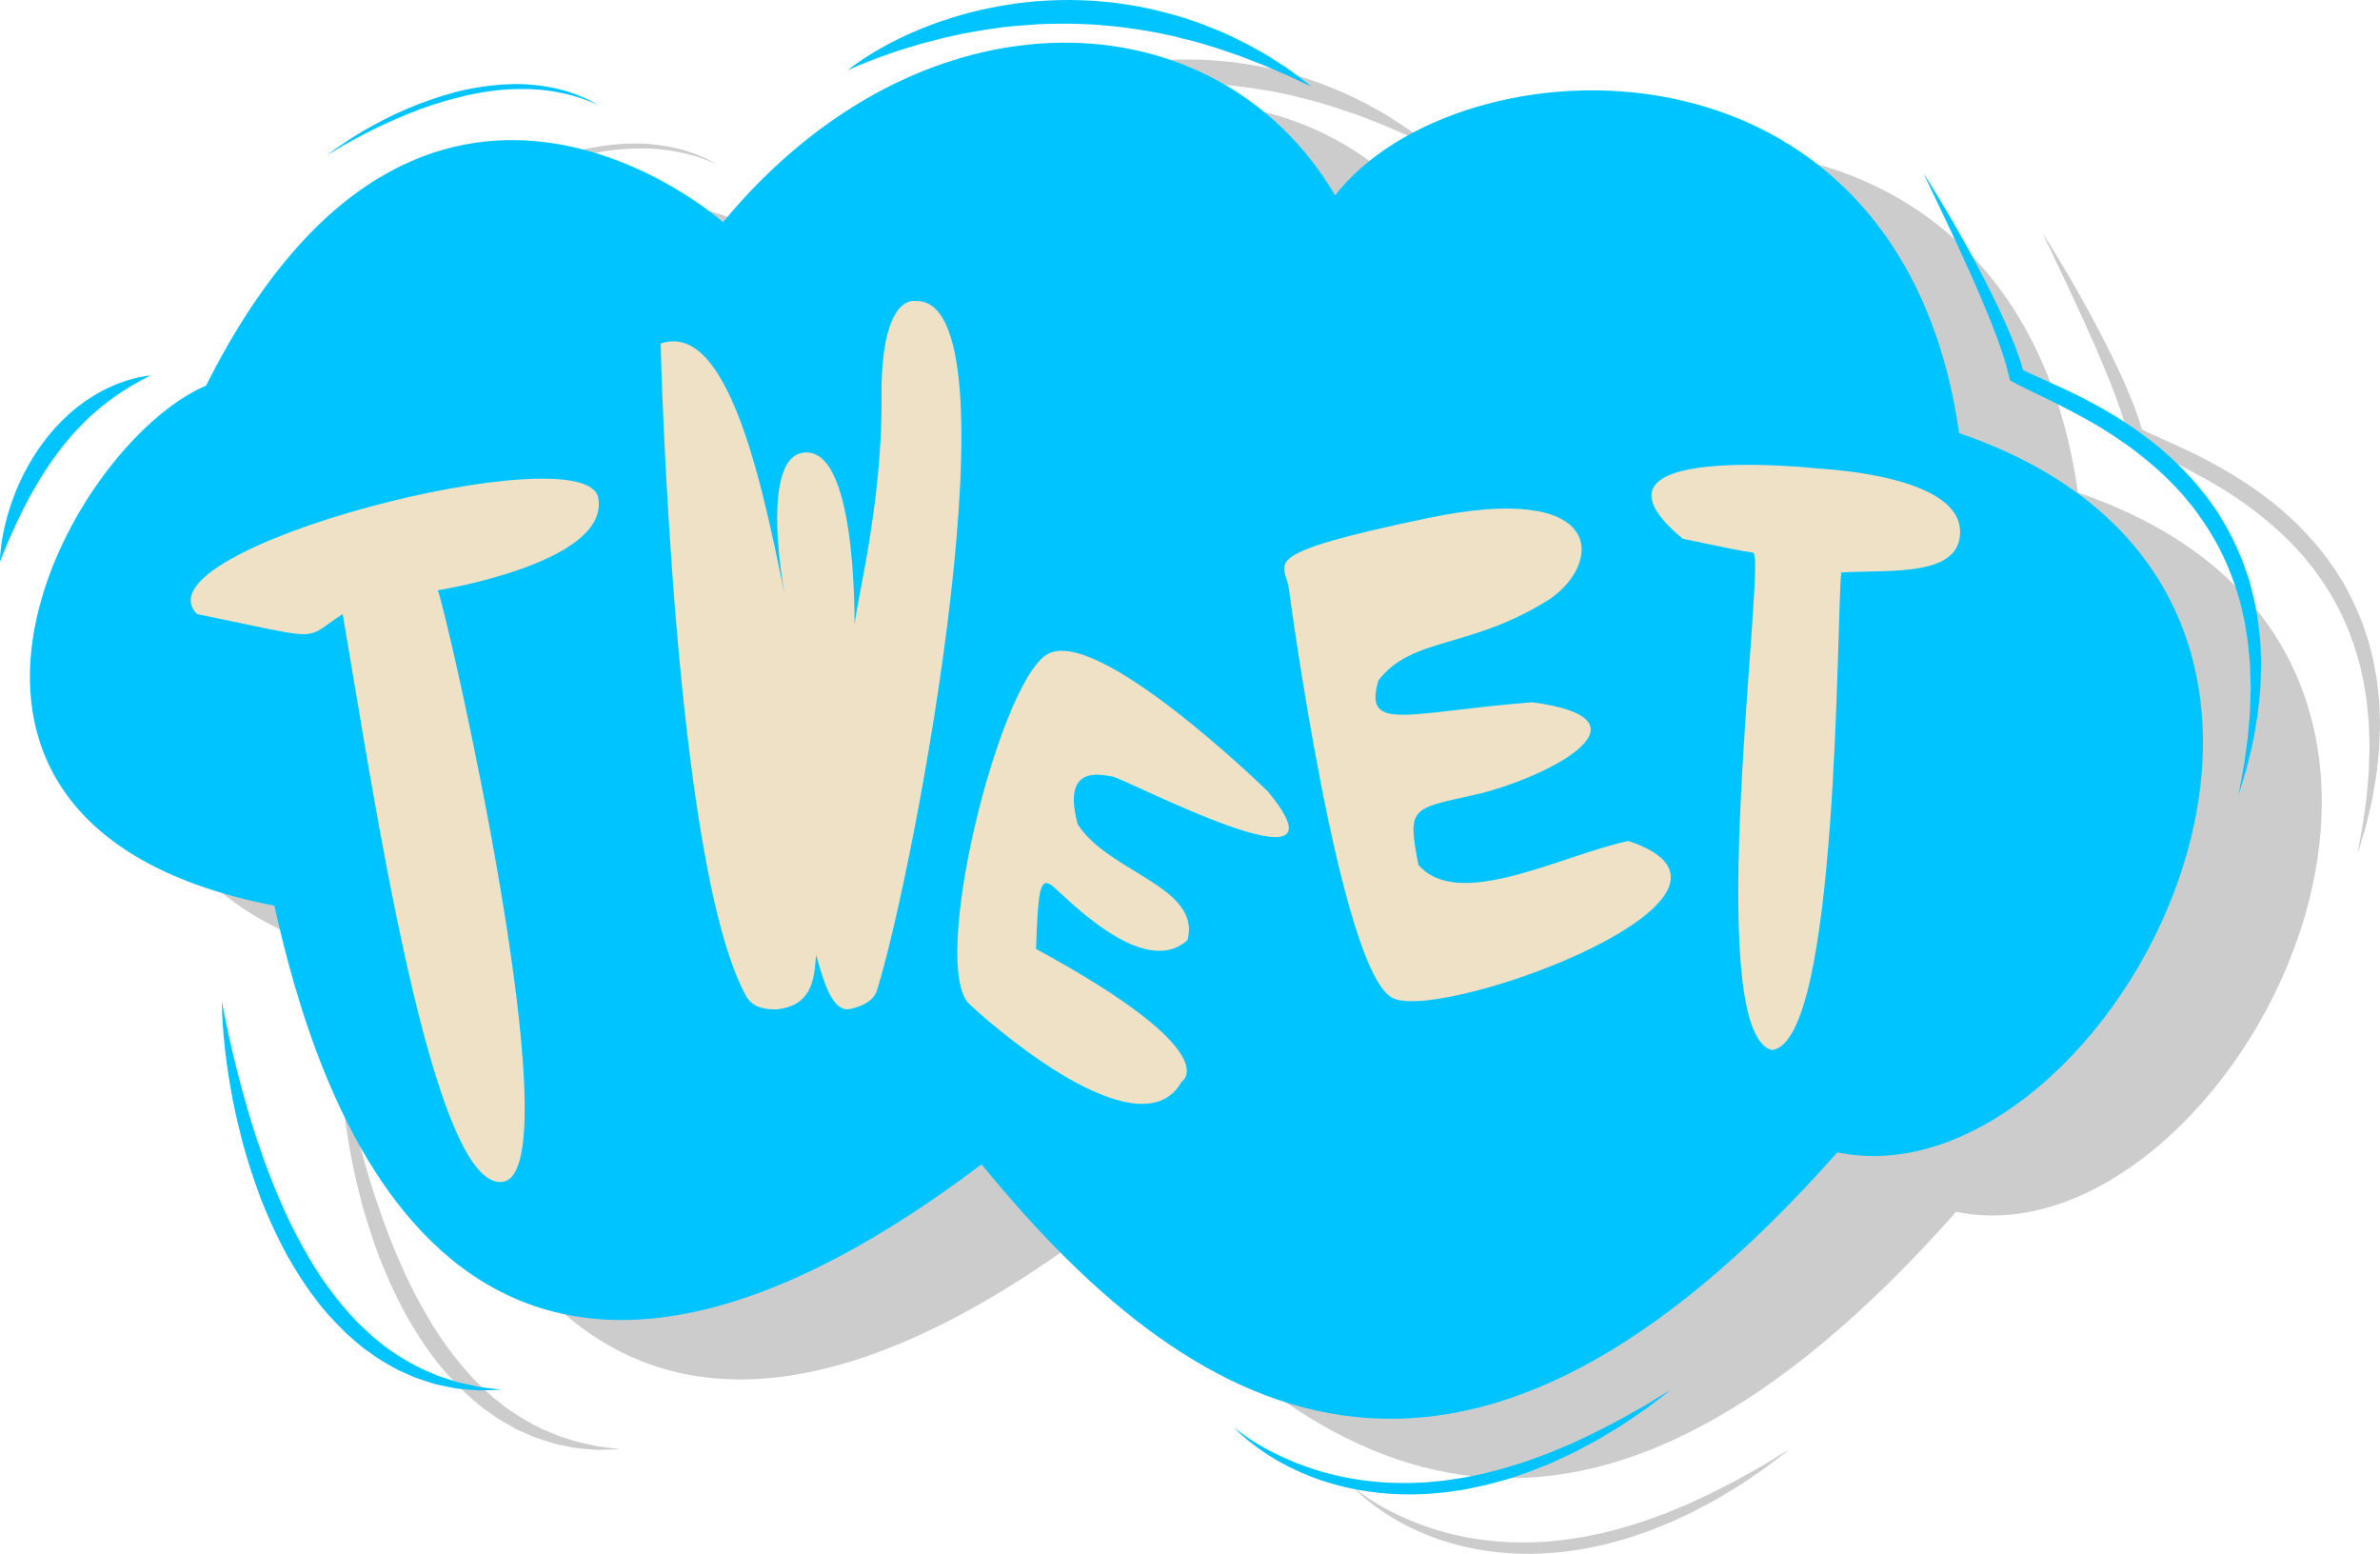
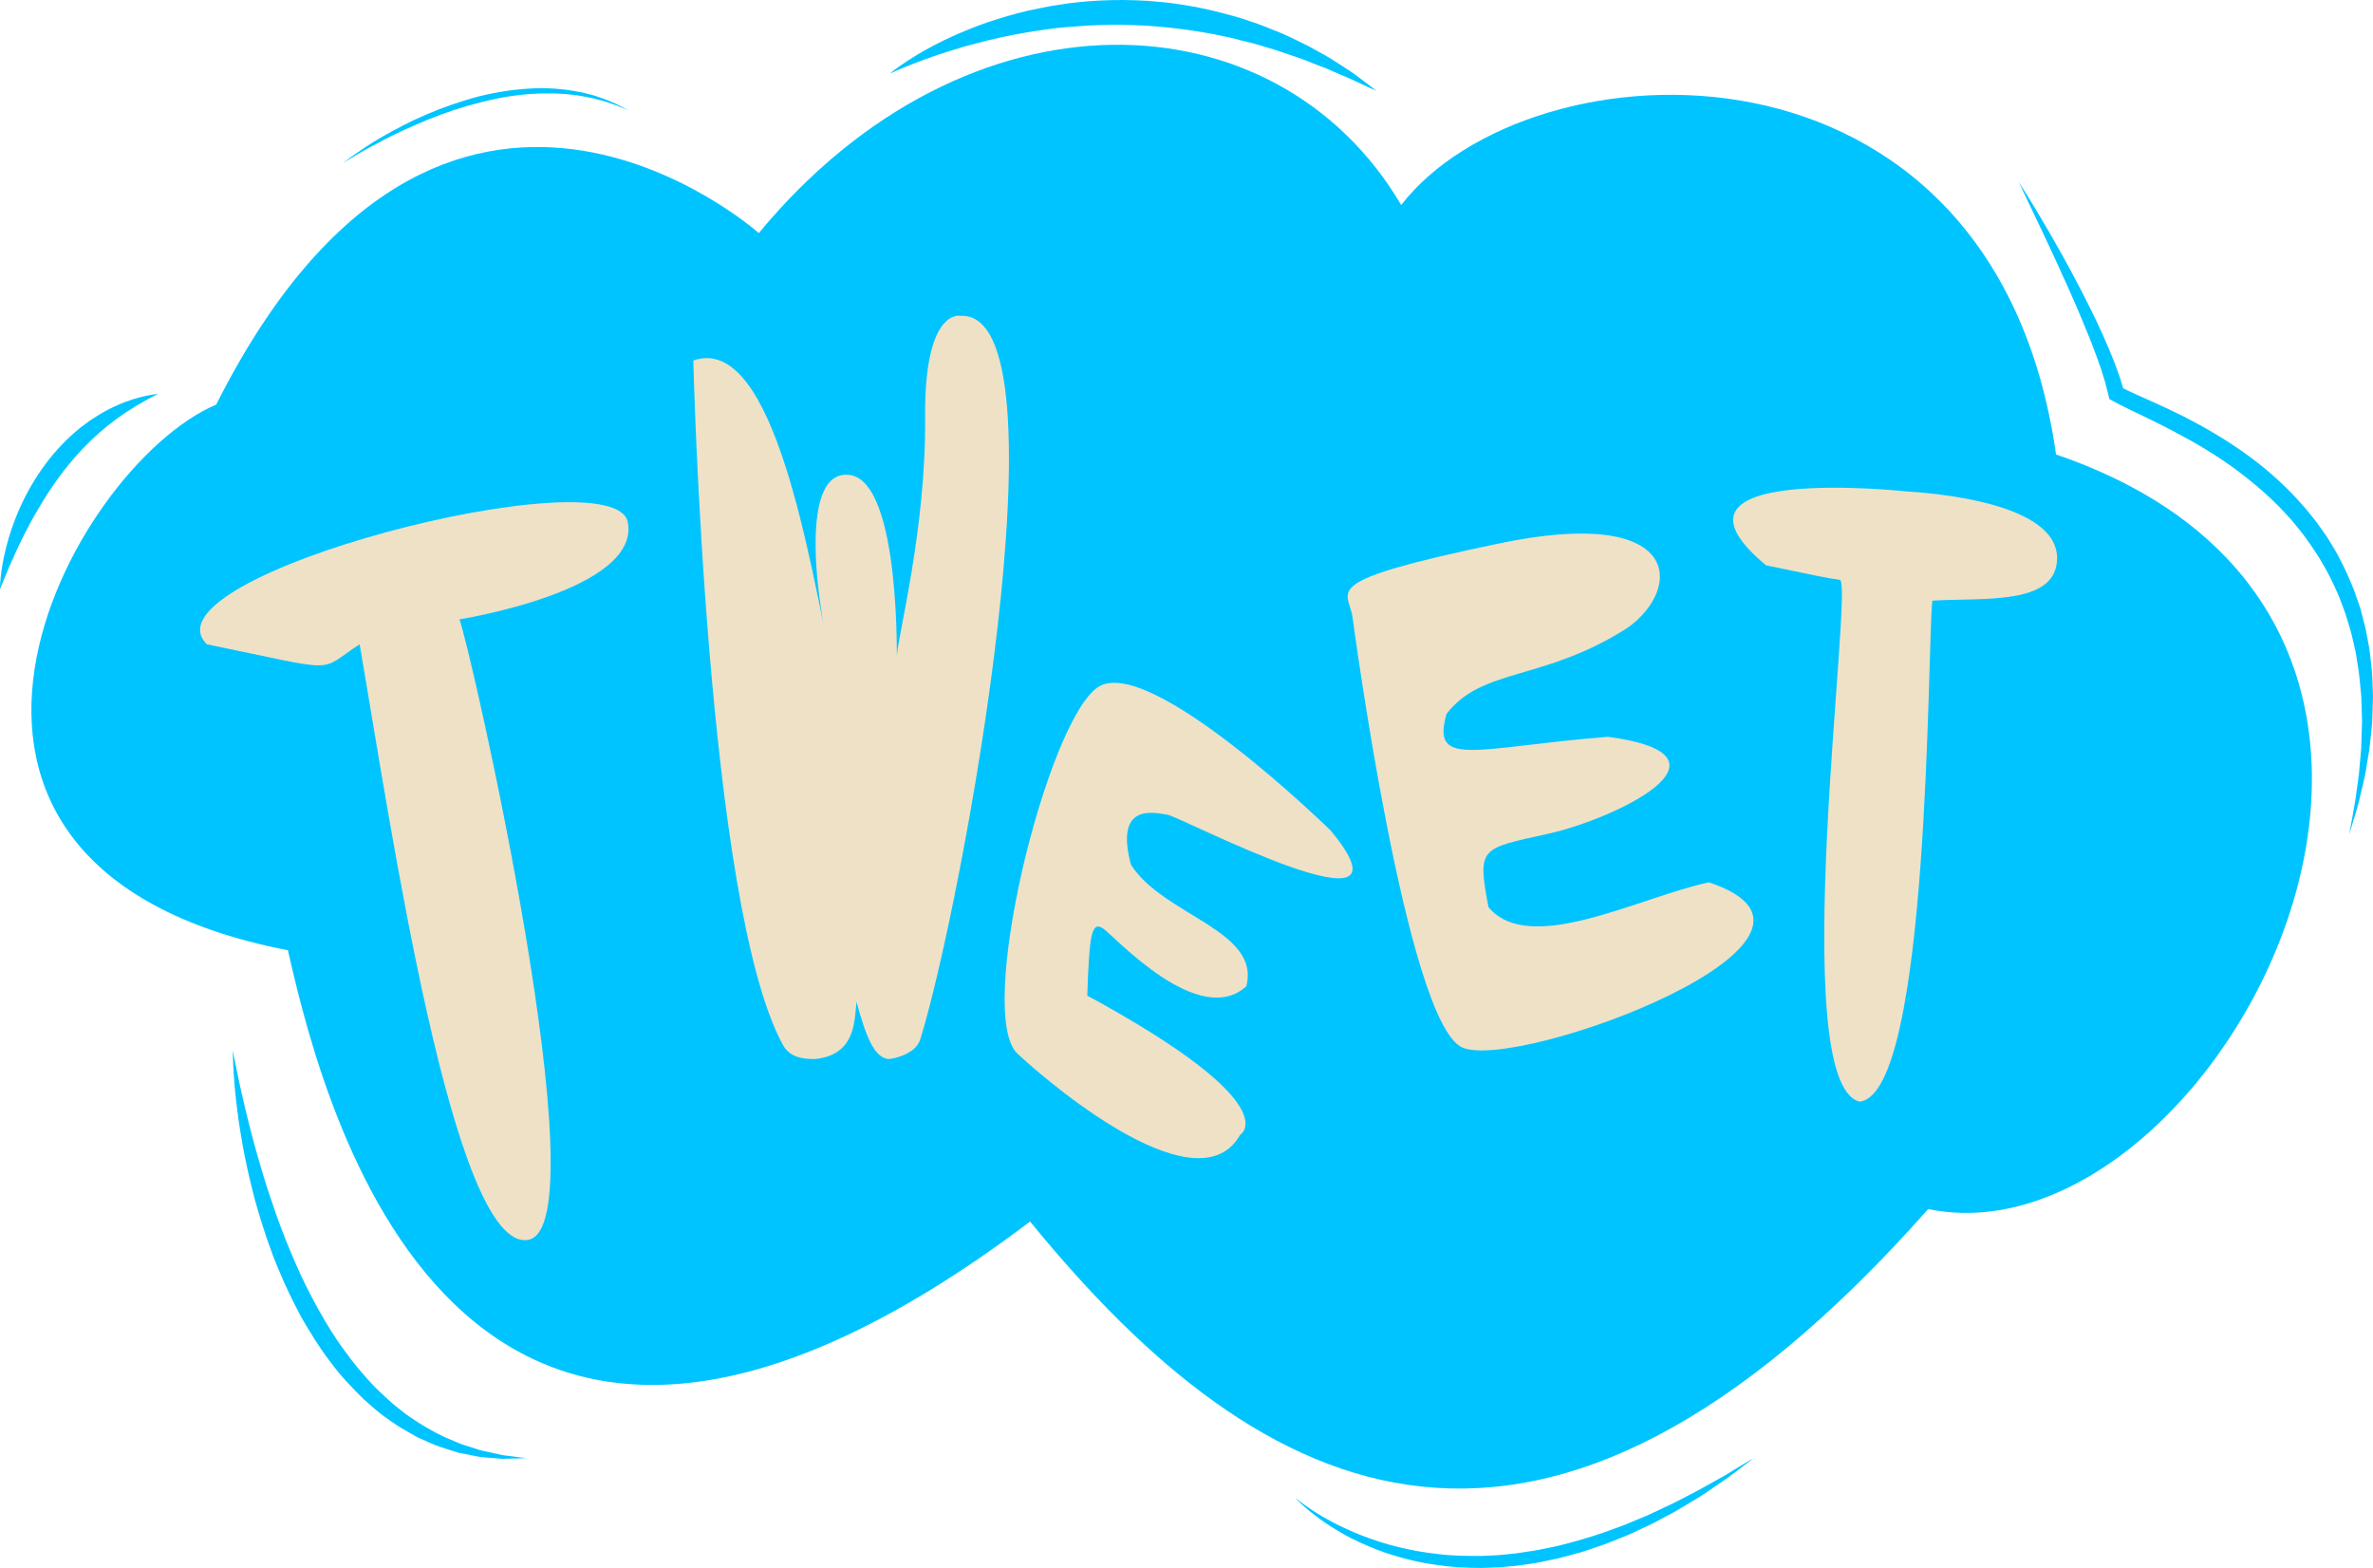
- <svg xmlns="http://www.w3.org/2000/svg" version="1.1" x="0px" y="0px" width="400.489px" height="261.418px" viewBox="-10 19.999 400.489 261.418" enable-background="new -10 19.999 400.489 261.418" xml:space="preserve">
-   <g id="Calque_1_-_copie">
-     <path opacity="0.2" d="M131.667,67.373c0,0-50.5-45-87,27.5c-23.5,10-58,74,11.5,87.5c6.5,29,29,111.5,119,43.5   c37.5,46,82,68,144-2c46,9.5,101-93.5,20.5-121c-10-70.5-84.5-66.5-105-40C214.667,28.873,165.167,26.873,131.667,67.373z" />
-     <path opacity="0.2" d="M121.167,87.811c0,0,2.071,87.406,14.375,109.75c1.205,2.188,3.625,2.25,5.125,2.25   c6.625-0.625,6.333-6.334,6.667-9.167c1.5,5.5,2.834,9,5.167,9.167c0.255,0.019,4.237-0.566,5.042-3.125   c6.53-20.786,24.414-116.932,6.458-116.042c0,0-5.834-1.334-5.667,16.333s-4.333,34.833-4.5,38c-0.167,3.167,0.873-28-7.73-28.833   c-8.603-0.834-4.603,23.166-2.936,29.166C140.001,121.645,134.334,83.145,121.167,87.811z" />
-     <path opacity="0.2" d="M223.334,163.144c0,0-29.167-28.522-37.334-22.928c-8.166,5.595-19.667,52.429-12.833,58.762   c6.833,6.333,29.167,24.5,35.667,13c0,0,8-4.668-24.5-22.334c0.333-9.833,0.666-12.166,2.666-10.666s15.334,15.999,22.834,9.166   c2.333-9-13.333-11.334-18.5-19.5c-2.667-10,3.752-8.334,5.876-8S238.667,181.644,223.334,163.144z" />
-     <path opacity="0.2" d="M226.872,128.978c0,0,8.629,65.168,17.629,69c9,3.833,66.5-17.5,39.5-26.5c-11.5,2.5-28.668,11.834-35.334,4   c-1.833-9.667-1.334-9.378,9.5-11.772c10.834-2.395,32-12.562,9.667-15.562c-21.167,1.667-28.451,5.167-25.892-3.666   c5.725-7.5,15.559-5.166,29.059-13.833c8.833-6.334,8.833-19.667-20.667-13.5C220.834,123.311,226.245,124.503,226.872,128.978z" />
-     <path opacity="0.2" d="M315.834,108.811c0,0-42.501-4.666-22.667,11.834c8,1.666,9.501,1.999,11.834,2.333   c2.333,0.333-8.834,80.666,3.166,83.666c11.334-1.166,10.834-73.333,11.667-80.333c8.167-0.5,20,0.833,20-6.833   S325.004,109.388,315.834,108.811z" />
-     <g opacity="0.2">
-       <path d="M47.334,198.434c0,0,0.239,1.362,0.732,3.722c0.488,2.359,1.238,5.714,2.275,9.691c0.51,1.99,1.135,4.125,1.797,6.376    c0.675,2.249,1.467,4.591,2.315,6.997c0.862,2.401,1.837,4.849,2.91,7.291c1.049,2.455,2.264,4.873,3.565,7.236    c1.326,2.344,2.694,4.673,4.283,6.781c1.536,2.151,3.215,4.127,4.947,5.939c0.894,0.874,1.808,1.699,2.696,2.513    c0.95,0.731,1.828,1.534,2.782,2.169c1.884,1.311,3.772,2.396,5.592,3.261c0.93,0.394,1.821,0.77,2.669,1.128    c0.88,0.283,1.714,0.553,2.499,0.805c0.779,0.296,1.554,0.372,2.25,0.555c0.705,0.156,1.351,0.301,1.936,0.431    c2.372,0.288,3.753,0.483,3.753,0.483s-1.37,0.06-3.812,0.11c-0.607-0.05-1.279-0.105-2.011-0.166    c-0.731-0.079-1.541-0.089-2.37-0.293c-0.84-0.17-1.734-0.351-2.676-0.541c-0.925-0.258-1.881-0.598-2.894-0.919    c-1.015-0.316-1.993-0.838-3.054-1.278c-0.538-0.211-1.041-0.505-1.551-0.805c-0.514-0.296-1.035-0.597-1.564-0.901    c-1.058-0.612-2.04-1.395-3.103-2.116c-1.008-0.788-1.992-1.657-2.985-2.542c-1.893-1.861-3.814-3.847-5.434-6.11    c-1.701-2.206-3.168-4.617-4.576-7.051c-1.325-2.479-2.552-5.004-3.603-7.551c-0.262-0.636-0.523-1.271-0.783-1.901    c-0.232-0.641-0.462-1.278-0.692-1.912c-0.473-1.262-0.865-2.533-1.271-3.774c-0.4-1.244-0.75-2.48-1.088-3.689    c-0.301-1.22-0.623-2.405-0.886-3.57c-0.548-2.325-0.985-4.54-1.318-6.595c-0.362-2.049-0.597-3.941-0.795-5.617    c-0.192-1.678-0.311-3.145-0.391-4.353c-0.09-1.207-0.106-2.161-0.127-2.809C47.34,198.78,47.334,198.434,47.334,198.434z" />
-     </g>
-     <g opacity="0.2">
-       <path d="M10.001,124.478c0,0-0.015-0.674,0.104-1.845c0.122-1.167,0.354-2.839,0.863-4.795c0.241-0.983,0.548-2.036,0.932-3.132    c0.389-1.094,0.808-2.251,1.347-3.404c1.045-2.32,2.403-4.703,4.047-6.896c0.814-1.101,1.708-2.147,2.643-3.123    c0.928-0.984,1.927-1.87,2.922-2.687c0.511-0.393,1.016-0.776,1.521-1.134c0.521-0.335,1.03-0.662,1.527-0.98    c1.012-0.604,1.997-1.119,2.941-1.518c0.917-0.446,1.826-0.71,2.599-0.984c0.796-0.227,1.487-0.415,2.064-0.534    c1.163-0.215,1.824-0.3,1.824-0.3s-0.591,0.337-1.619,0.86c-0.511,0.268-1.105,0.649-1.803,1.022    c-0.335,0.213-0.691,0.44-1.067,0.68c-0.376,0.233-0.772,0.475-1.163,0.763c-0.803,0.539-1.624,1.186-2.496,1.849    c-0.418,0.354-0.847,0.718-1.286,1.091c-0.422,0.389-0.852,0.786-1.291,1.19c-0.414,0.431-0.858,0.838-1.279,1.284    c-0.407,0.46-0.85,0.89-1.253,1.369c-0.815,0.946-1.638,1.914-2.381,2.947c-0.777,1.008-1.478,2.074-2.175,3.122    c-0.666,1.068-1.324,2.122-1.909,3.178c-1.206,2.092-2.193,4.136-3.028,5.909c-0.82,1.778-1.461,3.295-1.904,4.369    C10.248,123.859,10.001,124.478,10.001,124.478z" />
-     </g>
-     <g opacity="0.2">
-       <path d="M65.001,56.144c0,0,0.59-0.485,1.681-1.258c1.098-0.76,2.674-1.845,4.665-2.988c1.992-1.136,4.356-2.409,7.002-3.539    c2.643-1.13,5.547-2.152,8.525-2.928c1.493-0.372,3.008-0.654,4.507-0.881c1.503-0.201,2.989-0.353,4.435-0.39    c1.444-0.057,2.845-0.001,4.162,0.148c0.659,0.067,1.299,0.132,1.911,0.254c0.613,0.112,1.21,0.189,1.768,0.344    c0.559,0.145,1.102,0.252,1.604,0.41c0.497,0.168,0.97,0.328,1.413,0.477c0.88,0.315,1.617,0.67,2.236,0.919    c1.181,0.628,1.855,0.986,1.855,0.986s-0.703-0.294-1.932-0.807c-0.634-0.203-1.385-0.499-2.274-0.744    c-0.447-0.115-0.921-0.237-1.422-0.367c-0.502-0.118-1.039-0.21-1.593-0.323c-0.552-0.128-1.142-0.176-1.745-0.259    c-0.603-0.093-1.233-0.128-1.879-0.165c-0.645-0.056-1.311-0.056-1.99-0.053c-0.679-0.013-1.373,0.014-2.078,0.045    c-1.411,0.057-2.863,0.228-4.33,0.446c-1.464,0.243-2.943,0.545-4.404,0.927c-2.932,0.718-5.809,1.681-8.435,2.759    c-1.308,0.552-2.58,1.071-3.761,1.623c-1.187,0.539-2.291,1.089-3.306,1.608c-2.018,1.055-3.689,1.968-4.828,2.659    C65.642,55.731,65.001,56.144,65.001,56.144z" />
-     </g>
-     <g opacity="0.2">
-       <path d="M152.667,41.811c0,0,0.981-0.854,2.891-2.09c1.901-1.246,4.736-2.868,8.337-4.421c1.807-0.754,3.782-1.558,5.94-2.205    c2.147-0.677,4.445-1.323,6.869-1.776c0.606-0.117,1.216-0.234,1.831-0.353c0.619-0.096,1.243-0.192,1.871-0.289    c1.253-0.22,2.538-0.317,3.829-0.453c2.588-0.201,5.23-0.285,7.869-0.18l1.978,0.093l1.967,0.177    c1.312,0.094,2.607,0.3,3.89,0.499c2.569,0.38,5.055,0.995,7.432,1.649c1.196,0.3,2.344,0.695,3.466,1.079    c1.128,0.363,2.2,0.807,3.244,1.229c2.112,0.785,4.002,1.782,5.756,2.642c1.713,0.953,3.301,1.776,4.613,2.675    c1.331,0.861,2.498,1.59,3.394,2.295c1.819,1.359,2.823,2.169,2.823,2.169s-1.196-0.518-3.225-1.481    c-0.998-0.512-2.288-0.983-3.701-1.626c-0.709-0.318-1.47-0.642-2.293-0.934c-0.808-0.317-1.658-0.651-2.545-0.999    c-0.891-0.331-1.838-0.628-2.805-0.96c-0.961-0.349-1.967-0.664-3.009-0.965c-1.038-0.312-2.098-0.644-3.208-0.89    c-1.107-0.247-2.208-0.609-3.368-0.817c-2.294-0.52-4.691-0.902-7.129-1.225c-1.22-0.16-2.451-0.303-3.693-0.39l-1.862-0.151    l-1.871-0.072c-2.496-0.123-4.995-0.054-7.455,0.048c-2.454,0.178-4.881,0.322-7.205,0.692c-2.327,0.34-4.577,0.72-6.693,1.188    c-2.118,0.46-4.104,0.983-5.939,1.483c-1.816,0.552-3.496,1.052-4.96,1.569c-1.462,0.521-2.744,0.98-3.782,1.402    C153.836,41.251,152.667,41.811,152.667,41.811z" />
-     </g>
-     <g opacity="0.2">
-       <path d="M333.667,59.145c1.689,2.638,3.304,5.323,4.881,8.03c1.554,2.72,3.098,5.45,4.544,8.234    c0.73,1.389,1.443,2.788,2.141,4.197c0.7,1.408,1.377,2.829,2.013,4.273c0.653,1.436,1.252,2.903,1.842,4.378l0.812,2.26    c0.25,0.768,0.461,1.562,0.684,2.345l-0.627-0.838c1.556,0.807,3.296,1.544,4.994,2.315c1.712,0.763,3.422,1.568,5.116,2.408    c1.687,0.858,3.355,1.766,4.986,2.742c1.639,0.967,3.232,2.015,4.796,3.109c1.546,1.122,3.073,2.278,4.503,3.555    c1.436,1.269,2.821,2.601,4.11,4.027c0.643,0.715,1.3,1.416,1.885,2.183c0.6,0.752,1.217,1.49,1.752,2.293    c0.552,0.789,1.129,1.561,1.601,2.402c0.485,0.832,1.021,1.634,1.435,2.505c0.916,1.694,1.68,3.463,2.381,5.25l0.941,2.722    l0.724,2.782c0.246,0.926,0.367,1.878,0.556,2.814c0.198,0.936,0.3,1.885,0.399,2.832c0.273,1.889,0.286,3.795,0.353,5.69    l-0.085,2.841c-0.018,0.473-0.023,0.945-0.055,1.417l-0.136,1.41c-0.093,0.94-0.188,1.879-0.3,2.814l-0.466,2.786    c-0.253,1.864-0.792,3.675-1.191,5.503c-0.456,1.817-1.065,3.595-1.589,5.385c0.329-1.843,0.694-3.672,0.992-5.509l0.381-2.764    l0.189-1.379l0.121-1.387l0.243-2.767l0.087-2.771l0.049-1.382c0.002-0.461-0.022-0.922-0.032-1.382l-0.086-2.756    c-0.19-1.828-0.297-3.658-0.63-5.457c-0.135-0.903-0.271-1.806-0.502-2.689c-0.22-0.884-0.372-1.785-0.646-2.652l-0.796-2.605    l-0.957-2.545c-0.708-1.667-1.469-3.31-2.371-4.876c-0.886-1.575-1.879-3.088-2.948-4.543c-0.507-0.748-1.095-1.437-1.665-2.139    c-0.553-0.715-1.181-1.369-1.79-2.038c-1.225-1.331-2.546-2.579-3.916-3.769c-1.374-1.186-2.802-2.314-4.27-3.394    c-1.485-1.058-3.002-2.076-4.57-3.02c-1.561-0.956-3.171-1.839-4.796-2.7c-1.627-0.861-3.272-1.691-4.949-2.493    c-1.677-0.817-3.361-1.575-5.095-2.533l-0.482-0.267l-0.145-0.572l-0.555-2.177l-0.679-2.186    c-0.509-1.452-1.027-2.904-1.606-4.343c-0.274-0.724-0.577-1.439-0.875-2.156l-0.893-2.153c-0.605-1.434-1.227-2.862-1.866-4.283    l-1.933-4.262l-1.979-4.246L333.667,59.145z" />
-     </g>
-     <g opacity="0.2">
-       <path d="M217.667,270.145c0,0,0.941,0.826,2.755,2.021c1.804,1.206,4.526,2.707,7.962,4.058c1.725,0.653,3.614,1.304,5.662,1.802    c2.043,0.514,4.23,0.917,6.51,1.162c2.275,0.292,4.651,0.316,7.056,0.299c1.202-0.071,2.417-0.065,3.628-0.221l1.822-0.183    c0.607-0.076,1.21-0.186,1.816-0.276c1.215-0.154,2.416-0.399,3.611-0.651c1.203-0.215,2.374-0.56,3.545-0.857    c2.327-0.647,4.611-1.337,6.769-2.166c0.542-0.198,1.079-0.396,1.612-0.592c0.523-0.22,1.042-0.436,1.556-0.651    c1.022-0.439,2.052-0.807,3.002-1.283c1.923-0.901,3.75-1.744,5.386-2.629c1.662-0.835,3.149-1.672,4.469-2.416    c0.661-0.37,1.28-0.717,1.853-1.037c0.558-0.344,1.07-0.66,1.534-0.946c1.857-1.137,2.939-1.767,2.939-1.767    s-0.978,0.773-2.723,2.09c-0.438,0.328-0.923,0.691-1.45,1.086c-0.544,0.373-1.132,0.775-1.76,1.206    c-0.63,0.431-1.3,0.89-2.006,1.373c-0.708,0.483-1.496,0.918-2.296,1.413c-0.81,0.477-1.633,1.012-2.524,1.496    c-0.896,0.477-1.823,0.97-2.776,1.475c-0.942,0.529-1.971,0.952-2.991,1.449c-0.516,0.238-1.036,0.479-1.562,0.724    c-0.539,0.215-1.082,0.433-1.63,0.652c-1.099,0.434-2.206,0.903-3.367,1.27c-1.155,0.385-2.31,0.82-3.521,1.114    c-1.202,0.318-2.403,0.683-3.644,0.917c-1.23,0.27-2.468,0.539-3.725,0.707c-0.628,0.088-1.252,0.193-1.881,0.267l-1.89,0.173    c-1.255,0.146-2.518,0.133-3.764,0.192c-2.497,0.011-4.959-0.13-7.311-0.485c-2.36-0.303-4.603-0.846-6.685-1.472    c-2.094-0.599-3.997-1.397-5.717-2.185c-1.727-0.781-3.22-1.674-4.516-2.489c-1.294-0.824-2.361-1.628-3.223-2.306    C218.486,271.098,217.667,270.145,217.667,270.145z" />
-     </g>
-     <path opacity="0.2" d="M83.667,129.311c0,0,29-4.609,27-15.555s-78.5,8.555-67.5,19.555c22,4.5,17.5,4.5,24.5,0   c5,29,15,97.5,27,95.5S85.167,132.811,83.667,129.311z" />
-   </g>
-   <g id="Calque_1">
+ <svg xmlns="http://www.w3.org/2000/svg" version="1.1" id="Calque_1" x="0px" y="0px" width="380.489px" height="251.418px" viewBox="-10 19.999 380.489 251.418" enable-background="new -10 19.999 380.489 251.418" xml:space="preserve">
+   <g id="Calque_1_1_">
    <path fill="#00C4FF" d="M111.667,57.373c0,0-50.5-45-87,27.5c-23.5,10-58,74,11.5,87.5c6.5,29,29,111.5,119,43.5   c37.5,46,82,68,144-2c46,9.5,101-93.5,20.5-121c-10-70.5-84.5-66.5-105-40C194.667,18.873,145.167,16.873,111.667,57.373z" />
    <path fill="#EFE1C6" d="M101.167,77.811c0,0,2.071,87.406,14.375,109.75c1.205,2.188,3.625,2.25,5.125,2.25   c6.625-0.625,6.333-6.334,6.667-9.167c1.5,5.5,2.834,9,5.167,9.167c0.255,0.019,4.237-0.566,5.042-3.125   c6.53-20.786,24.414-116.932,6.458-116.042c0,0-5.834-1.334-5.667,16.333s-4.333,34.833-4.5,38c-0.167,3.167,0.873-28-7.73-28.833   c-8.603-0.834-4.603,23.166-2.936,29.166C120.001,111.645,114.334,73.145,101.167,77.811z" />
    <path fill="#EFE1C6" d="M203.334,153.144c0,0-29.167-28.522-37.334-22.928c-8.166,5.595-19.667,52.429-12.833,58.762   c6.833,6.333,29.167,24.5,35.667,13c0,0,8-4.668-24.5-22.334c0.333-9.833,0.666-12.166,2.666-10.666s15.334,15.999,22.834,9.166   c2.333-9-13.333-11.334-18.5-19.5c-2.667-10,3.752-8.334,5.876-8S218.667,171.644,203.334,153.144z" />
    <path fill="#EFE1C6" d="M206.872,118.978c0,0,8.629,65.168,17.629,69c9,3.833,66.5-17.5,39.5-26.5   c-11.5,2.5-28.668,11.834-35.334,4c-1.833-9.667-1.334-9.378,9.5-11.772c10.834-2.395,32-12.562,9.667-15.562   c-21.167,1.667-28.451,5.167-25.892-3.666c5.725-7.5,15.559-5.166,29.059-13.833c8.833-6.334,8.833-19.667-20.667-13.5   C200.834,113.311,206.245,114.503,206.872,118.978z" />
    <path fill="#EFE1C6" d="M295.834,98.811c0,0-42.501-4.666-22.667,11.834c8,1.666,9.501,1.999,11.834,2.333   c2.333,0.333-8.834,80.666,3.166,83.666c11.334-1.166,10.834-73.333,11.667-80.333c8.167-0.5,20,0.833,20-6.833   S305.004,99.388,295.834,98.811z" />
    <g>
      <path fill="#00C4FF" d="M27.334,188.434c0,0,0.239,1.362,0.732,3.722c0.488,2.359,1.238,5.714,2.275,9.691    c0.51,1.99,1.135,4.125,1.797,6.376c0.675,2.249,1.467,4.591,2.315,6.997c0.862,2.401,1.837,4.849,2.91,7.291    c1.049,2.455,2.264,4.873,3.565,7.236c1.326,2.344,2.694,4.673,4.283,6.781c1.536,2.151,3.215,4.127,4.947,5.939    c0.894,0.874,1.808,1.699,2.696,2.513c0.95,0.731,1.828,1.534,2.782,2.169c1.884,1.311,3.772,2.396,5.592,3.261    c0.93,0.394,1.821,0.77,2.669,1.128c0.88,0.283,1.714,0.553,2.499,0.805c0.779,0.296,1.554,0.372,2.25,0.555    c0.705,0.156,1.351,0.301,1.936,0.431c2.372,0.288,3.753,0.483,3.753,0.483s-1.37,0.06-3.812,0.11    c-0.607-0.05-1.279-0.105-2.011-0.166c-0.731-0.079-1.541-0.089-2.37-0.293c-0.84-0.17-1.734-0.351-2.676-0.541    c-0.925-0.258-1.881-0.598-2.894-0.919c-1.015-0.316-1.993-0.838-3.054-1.278c-0.538-0.211-1.041-0.505-1.551-0.805    c-0.514-0.296-1.035-0.597-1.564-0.901c-1.058-0.612-2.04-1.395-3.103-2.116c-1.008-0.788-1.992-1.657-2.985-2.542    c-1.893-1.861-3.814-3.847-5.434-6.11c-1.701-2.206-3.168-4.617-4.576-7.051c-1.325-2.479-2.552-5.004-3.603-7.551    c-0.262-0.636-0.523-1.271-0.783-1.901c-0.232-0.641-0.462-1.278-0.692-1.912c-0.473-1.262-0.865-2.533-1.271-3.774    c-0.4-1.244-0.75-2.48-1.088-3.689c-0.301-1.22-0.623-2.405-0.886-3.57c-0.548-2.325-0.985-4.54-1.318-6.595    c-0.362-2.049-0.597-3.941-0.795-5.617c-0.192-1.678-0.311-3.145-0.391-4.353c-0.09-1.207-0.106-2.161-0.127-2.809    C27.34,188.78,27.334,188.434,27.334,188.434z" />
    </g>
    <g>
      <path fill="#00C4FF" d="M-9.999,114.478c0,0-0.015-0.674,0.104-1.845c0.122-1.167,0.354-2.839,0.863-4.795    c0.241-0.983,0.548-2.036,0.932-3.132c0.389-1.094,0.808-2.251,1.347-3.404c1.045-2.32,2.403-4.703,4.047-6.896    c0.814-1.101,1.708-2.147,2.643-3.123c0.928-0.984,1.927-1.87,2.922-2.687c0.511-0.393,1.016-0.776,1.521-1.134    c0.521-0.335,1.03-0.662,1.527-0.98c1.012-0.604,1.997-1.119,2.941-1.518c0.917-0.446,1.826-0.71,2.599-0.984    c0.796-0.227,1.487-0.415,2.064-0.534c1.163-0.215,1.824-0.3,1.824-0.3s-0.591,0.337-1.619,0.86    c-0.511,0.268-1.105,0.649-1.803,1.022c-0.335,0.213-0.691,0.44-1.067,0.68c-0.376,0.233-0.772,0.475-1.163,0.763    C8.88,87.01,8.059,87.657,7.187,88.32c-0.418,0.354-0.847,0.718-1.286,1.091c-0.422,0.389-0.852,0.786-1.291,1.19    c-0.414,0.431-0.858,0.838-1.279,1.284c-0.407,0.46-0.85,0.89-1.253,1.369C1.263,94.2,0.44,95.168-0.303,96.201    c-0.777,1.008-1.478,2.074-2.175,3.122c-0.666,1.068-1.324,2.122-1.909,3.178c-1.206,2.092-2.193,4.136-3.028,5.909    c-0.82,1.778-1.461,3.295-1.904,4.369C-9.752,113.859-9.999,114.478-9.999,114.478z" />
    </g>
    <g>
      <path fill="#00C4FF" d="M45.001,46.144c0,0,0.59-0.485,1.681-1.258c1.098-0.76,2.674-1.845,4.665-2.988    c1.992-1.136,4.356-2.409,7.002-3.539c2.643-1.13,5.547-2.152,8.525-2.928c1.493-0.372,3.008-0.654,4.507-0.881    c1.503-0.201,2.989-0.353,4.435-0.39c1.444-0.057,2.845-0.001,4.162,0.148c0.659,0.067,1.299,0.132,1.911,0.254    c0.613,0.112,1.21,0.189,1.768,0.344c0.559,0.145,1.102,0.252,1.604,0.41c0.497,0.168,0.97,0.328,1.413,0.477    c0.88,0.315,1.617,0.67,2.236,0.919c1.181,0.628,1.855,0.986,1.855,0.986s-0.703-0.294-1.932-0.807    c-0.634-0.203-1.385-0.499-2.274-0.744c-0.447-0.115-0.921-0.237-1.422-0.367c-0.502-0.118-1.039-0.21-1.593-0.323    c-0.552-0.128-1.142-0.176-1.745-0.259c-0.603-0.093-1.233-0.128-1.879-0.165c-0.645-0.056-1.311-0.056-1.99-0.053    c-0.679-0.013-1.373,0.014-2.078,0.045c-1.411,0.057-2.863,0.228-4.33,0.446c-1.464,0.243-2.943,0.545-4.404,0.927    c-2.932,0.718-5.809,1.681-8.435,2.759c-1.308,0.552-2.58,1.071-3.761,1.623c-1.187,0.539-2.291,1.089-3.306,1.608    c-2.018,1.055-3.689,1.968-4.828,2.659C45.642,45.731,45.001,46.144,45.001,46.144z" />
    </g>
    <g>
      <path fill="#00C4FF" d="M132.667,31.811c0,0,0.981-0.854,2.891-2.09c1.901-1.246,4.736-2.868,8.337-4.421    c1.807-0.754,3.782-1.558,5.94-2.205c2.147-0.677,4.445-1.323,6.869-1.776c0.606-0.117,1.216-0.234,1.831-0.353    c0.619-0.096,1.243-0.192,1.871-0.289c1.253-0.22,2.538-0.317,3.829-0.453c2.588-0.201,5.23-0.285,7.869-0.18l1.978,0.093    l1.967,0.177c1.312,0.094,2.607,0.3,3.89,0.499c2.569,0.38,5.055,0.995,7.432,1.649c1.196,0.3,2.344,0.695,3.466,1.079    c1.128,0.363,2.2,0.807,3.244,1.229c2.112,0.785,4.002,1.782,5.756,2.642c1.713,0.953,3.301,1.776,4.613,2.675    c1.331,0.861,2.498,1.59,3.394,2.295c1.819,1.359,2.823,2.169,2.823,2.169s-1.196-0.518-3.225-1.481    c-0.998-0.512-2.288-0.983-3.701-1.626c-0.709-0.318-1.47-0.642-2.293-0.934c-0.808-0.317-1.658-0.651-2.545-0.999    c-0.891-0.331-1.838-0.628-2.805-0.96c-0.961-0.349-1.967-0.664-3.009-0.965c-1.038-0.312-2.098-0.644-3.208-0.89    c-1.107-0.247-2.208-0.609-3.368-0.817c-2.294-0.52-4.691-0.902-7.129-1.225c-1.22-0.16-2.451-0.303-3.693-0.39l-1.862-0.151    l-1.871-0.072c-2.496-0.123-4.995-0.054-7.455,0.048c-2.454,0.178-4.881,0.322-7.205,0.692c-2.327,0.34-4.577,0.72-6.693,1.188    c-2.118,0.46-4.104,0.983-5.939,1.483c-1.816,0.552-3.496,1.052-4.96,1.569c-1.462,0.521-2.744,0.98-3.782,1.402    C133.836,31.251,132.667,31.811,132.667,31.811z" />
    </g>
    <g>
      <path fill="#00C4FF" d="M313.667,49.145c1.689,2.638,3.304,5.323,4.881,8.03c1.554,2.72,3.098,5.45,4.544,8.234    c0.73,1.389,1.443,2.788,2.141,4.197c0.7,1.408,1.377,2.829,2.013,4.273c0.653,1.436,1.252,2.903,1.842,4.378l0.812,2.26    c0.25,0.768,0.461,1.562,0.684,2.345l-0.627-0.838c1.556,0.807,3.296,1.544,4.994,2.315c1.712,0.763,3.422,1.568,5.116,2.408    c1.687,0.858,3.355,1.766,4.986,2.742c1.639,0.967,3.232,2.015,4.796,3.109c1.546,1.122,3.073,2.278,4.503,3.555    c1.436,1.269,2.821,2.601,4.11,4.027c0.643,0.715,1.3,1.416,1.885,2.183c0.6,0.752,1.217,1.49,1.752,2.293    c0.552,0.789,1.129,1.561,1.601,2.402c0.485,0.832,1.021,1.634,1.435,2.505c0.916,1.694,1.68,3.463,2.381,5.25l0.941,2.722    l0.724,2.782c0.246,0.926,0.367,1.878,0.556,2.814c0.198,0.936,0.3,1.885,0.399,2.832c0.273,1.889,0.286,3.795,0.353,5.69    l-0.085,2.841c-0.018,0.473-0.023,0.945-0.055,1.417l-0.136,1.41c-0.093,0.94-0.188,1.879-0.3,2.814l-0.466,2.786    c-0.253,1.864-0.792,3.675-1.191,5.503c-0.456,1.817-1.065,3.595-1.589,5.385c0.329-1.843,0.694-3.672,0.992-5.509l0.381-2.764    l0.189-1.379l0.121-1.387l0.243-2.767l0.087-2.771l0.049-1.382c0.002-0.461-0.022-0.922-0.032-1.382l-0.086-2.756    c-0.19-1.828-0.297-3.658-0.63-5.457c-0.135-0.903-0.271-1.806-0.502-2.689c-0.22-0.884-0.372-1.785-0.646-2.652l-0.796-2.605    l-0.957-2.545c-0.708-1.667-1.469-3.31-2.371-4.876c-0.886-1.575-1.879-3.088-2.948-4.543c-0.507-0.748-1.095-1.437-1.665-2.139    c-0.553-0.715-1.181-1.369-1.79-2.038c-1.225-1.331-2.546-2.579-3.916-3.769c-1.374-1.186-2.802-2.314-4.27-3.394    c-1.485-1.058-3.002-2.076-4.57-3.02c-1.561-0.956-3.171-1.839-4.796-2.7c-1.627-0.861-3.272-1.691-4.949-2.493    c-1.677-0.817-3.361-1.575-5.095-2.533l-0.482-0.267l-0.145-0.572l-0.555-2.177l-0.679-2.186    c-0.509-1.452-1.027-2.904-1.606-4.343c-0.274-0.724-0.577-1.439-0.875-2.156l-0.893-2.153c-0.605-1.434-1.227-2.862-1.866-4.283    l-1.933-4.262l-1.979-4.246L313.667,49.145z" />
    </g>
    <g>
      <path fill="#00C4FF" d="M197.667,260.145c0,0,0.941,0.826,2.755,2.021c1.804,1.206,4.526,2.707,7.962,4.058    c1.725,0.653,3.614,1.304,5.662,1.802c2.043,0.514,4.23,0.917,6.51,1.162c2.275,0.292,4.651,0.316,7.056,0.299    c1.202-0.071,2.417-0.065,3.628-0.221l1.822-0.183c0.607-0.076,1.21-0.186,1.816-0.276c1.215-0.154,2.416-0.399,3.611-0.651    c1.203-0.215,2.374-0.56,3.545-0.857c2.327-0.647,4.611-1.337,6.769-2.166c0.542-0.198,1.079-0.396,1.612-0.592    c0.523-0.22,1.042-0.436,1.556-0.651c1.022-0.439,2.052-0.807,3.002-1.283c1.923-0.901,3.75-1.744,5.386-2.629    c1.662-0.835,3.149-1.672,4.469-2.416c0.661-0.37,1.28-0.717,1.853-1.037c0.558-0.344,1.07-0.66,1.534-0.946    c1.857-1.137,2.939-1.767,2.939-1.767s-0.978,0.773-2.723,2.09c-0.438,0.328-0.923,0.691-1.45,1.086    c-0.544,0.373-1.132,0.775-1.76,1.206c-0.63,0.431-1.3,0.89-2.006,1.373c-0.708,0.483-1.496,0.918-2.296,1.413    c-0.81,0.477-1.633,1.012-2.524,1.496c-0.896,0.477-1.823,0.97-2.776,1.475c-0.942,0.529-1.971,0.952-2.991,1.449    c-0.516,0.238-1.036,0.479-1.562,0.724c-0.539,0.215-1.082,0.433-1.63,0.652c-1.099,0.434-2.206,0.903-3.367,1.27    c-1.155,0.385-2.31,0.82-3.521,1.114c-1.202,0.318-2.403,0.683-3.644,0.917c-1.23,0.27-2.468,0.539-3.725,0.707    c-0.628,0.088-1.252,0.193-1.881,0.267l-1.89,0.173c-1.255,0.146-2.518,0.133-3.764,0.192c-2.497,0.011-4.959-0.13-7.311-0.485    c-2.36-0.303-4.603-0.846-6.685-1.472c-2.094-0.599-3.997-1.397-5.717-2.185c-1.727-0.781-3.22-1.674-4.516-2.489    c-1.294-0.824-2.361-1.628-3.223-2.306C198.486,261.098,197.667,260.145,197.667,260.145z" />
    </g>
    <path fill="#EFE1C6" d="M63.667,119.311c0,0,29-4.609,27-15.555s-78.5,8.555-67.5,19.555c22,4.5,17.5,4.5,24.5,0   c5,29,15,97.5,27,95.5S65.167,122.811,63.667,119.311z" />
  </g>
</svg>
